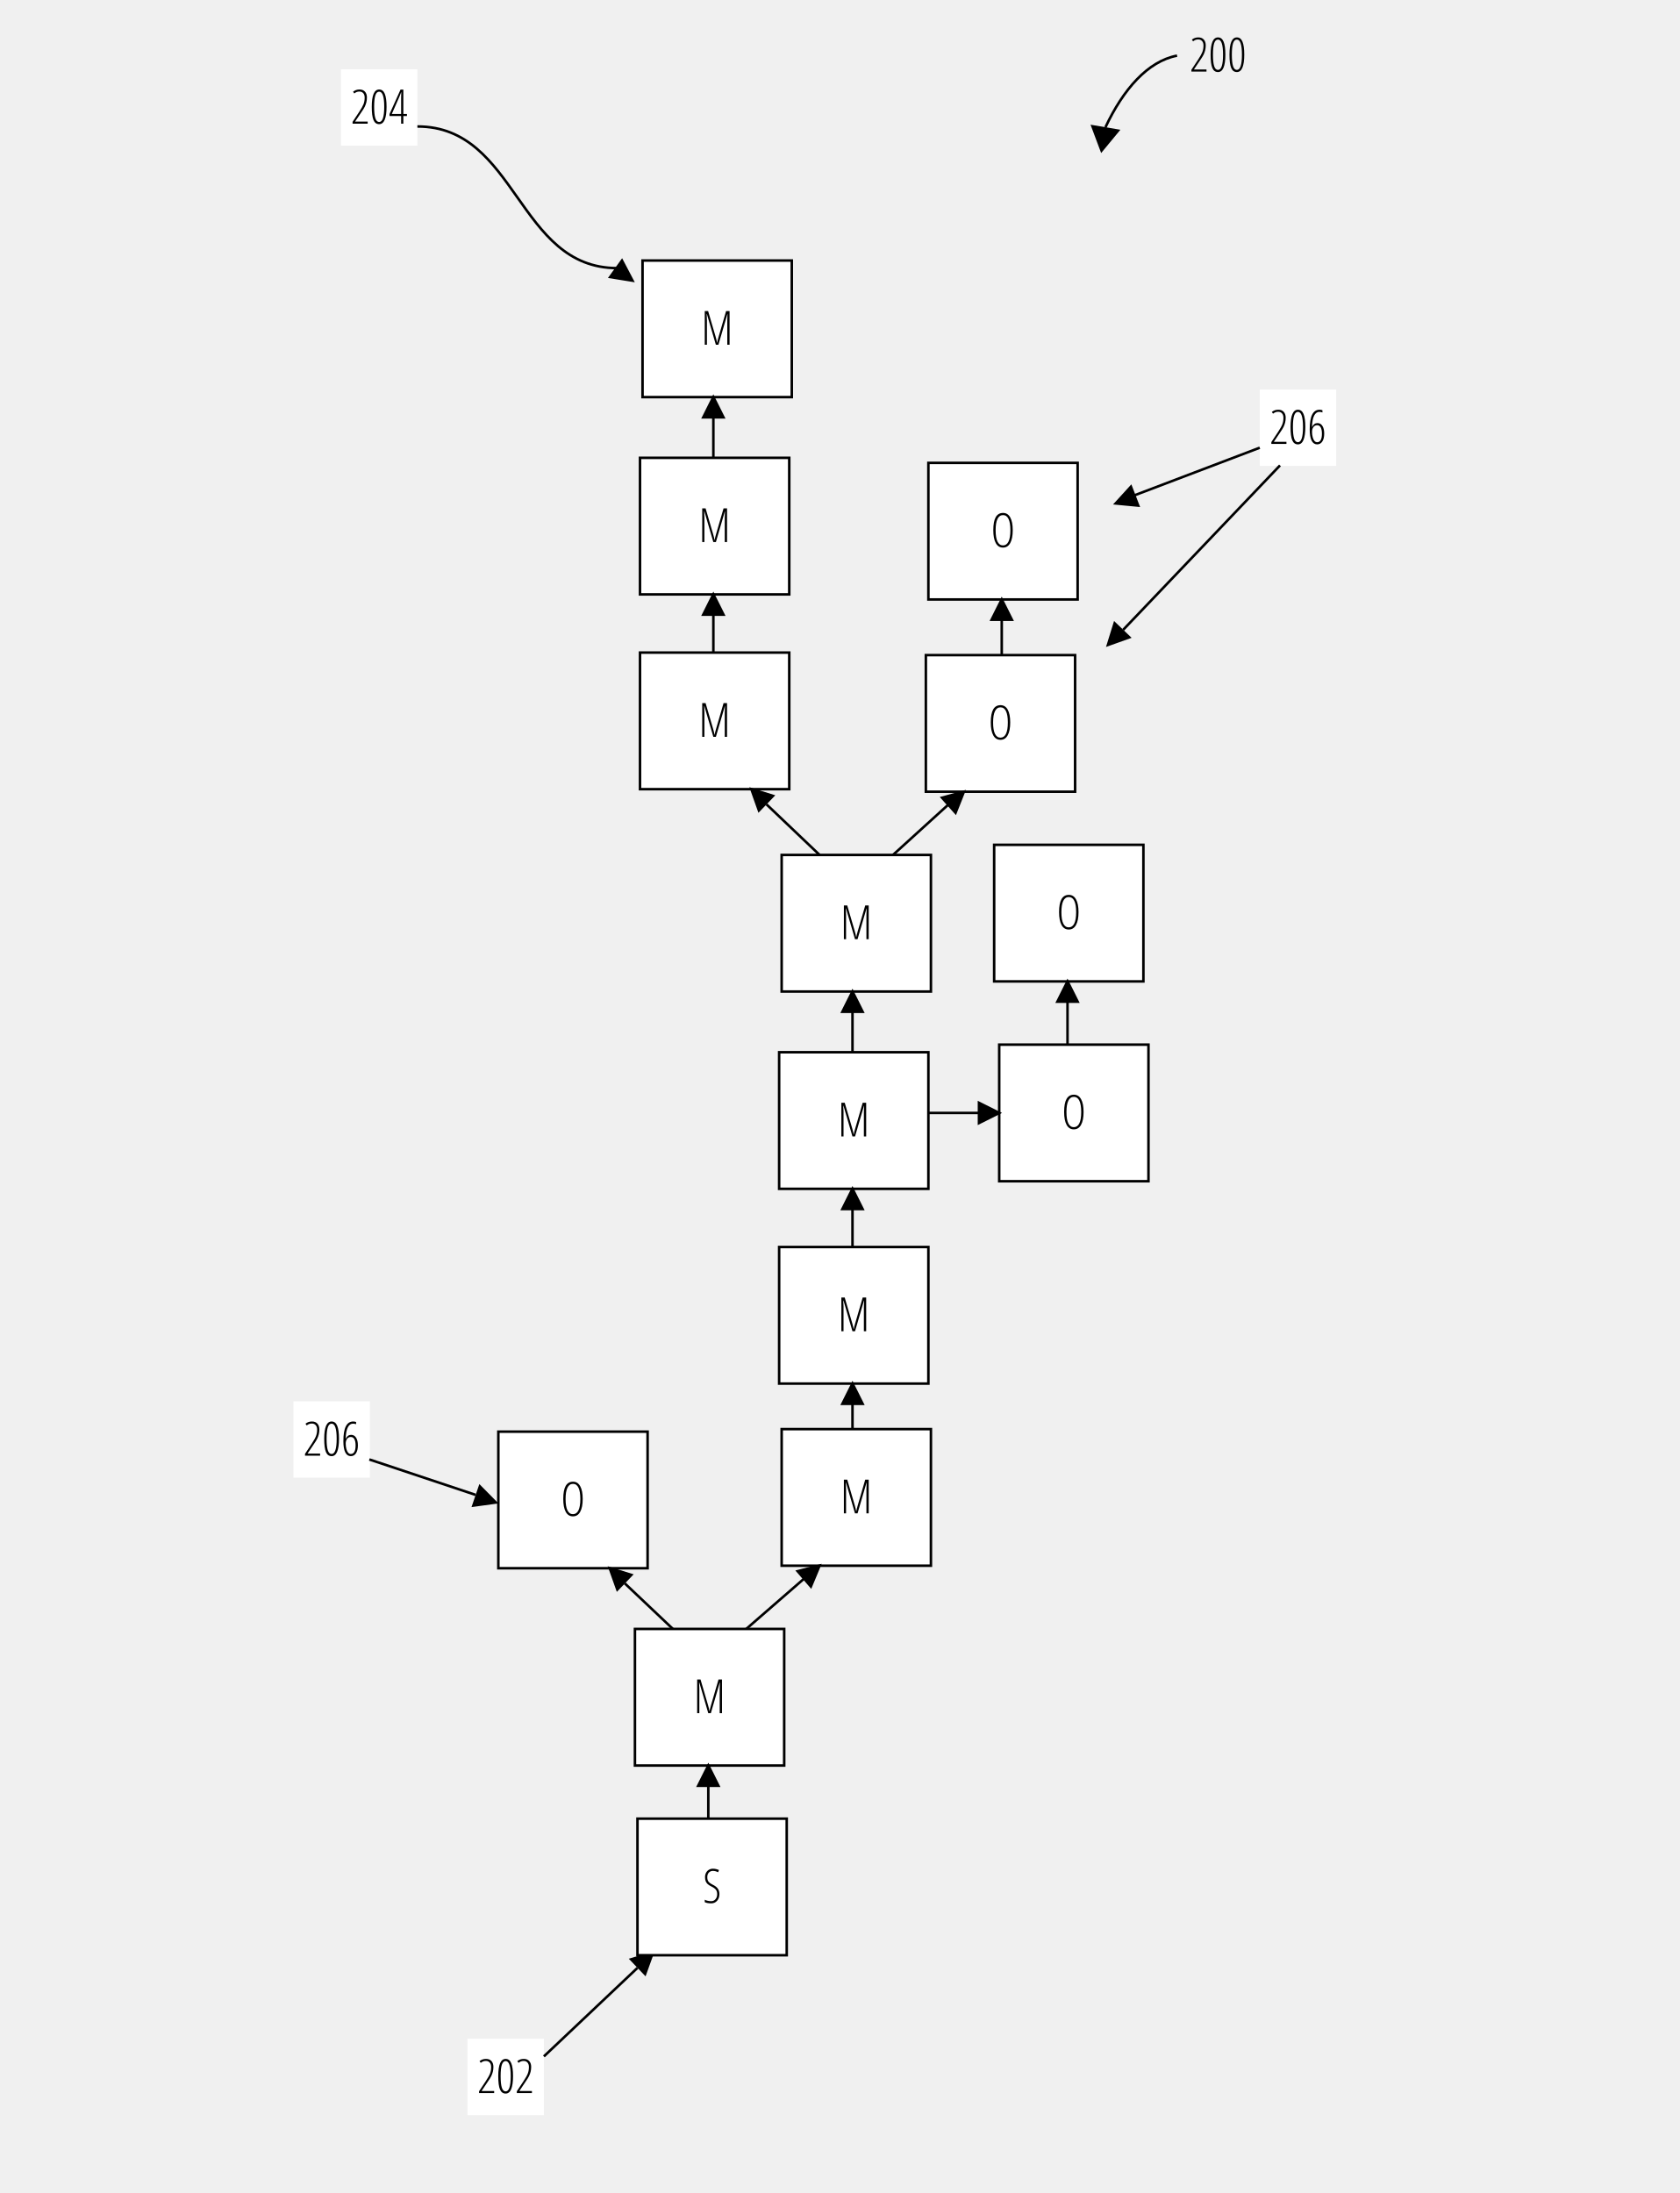
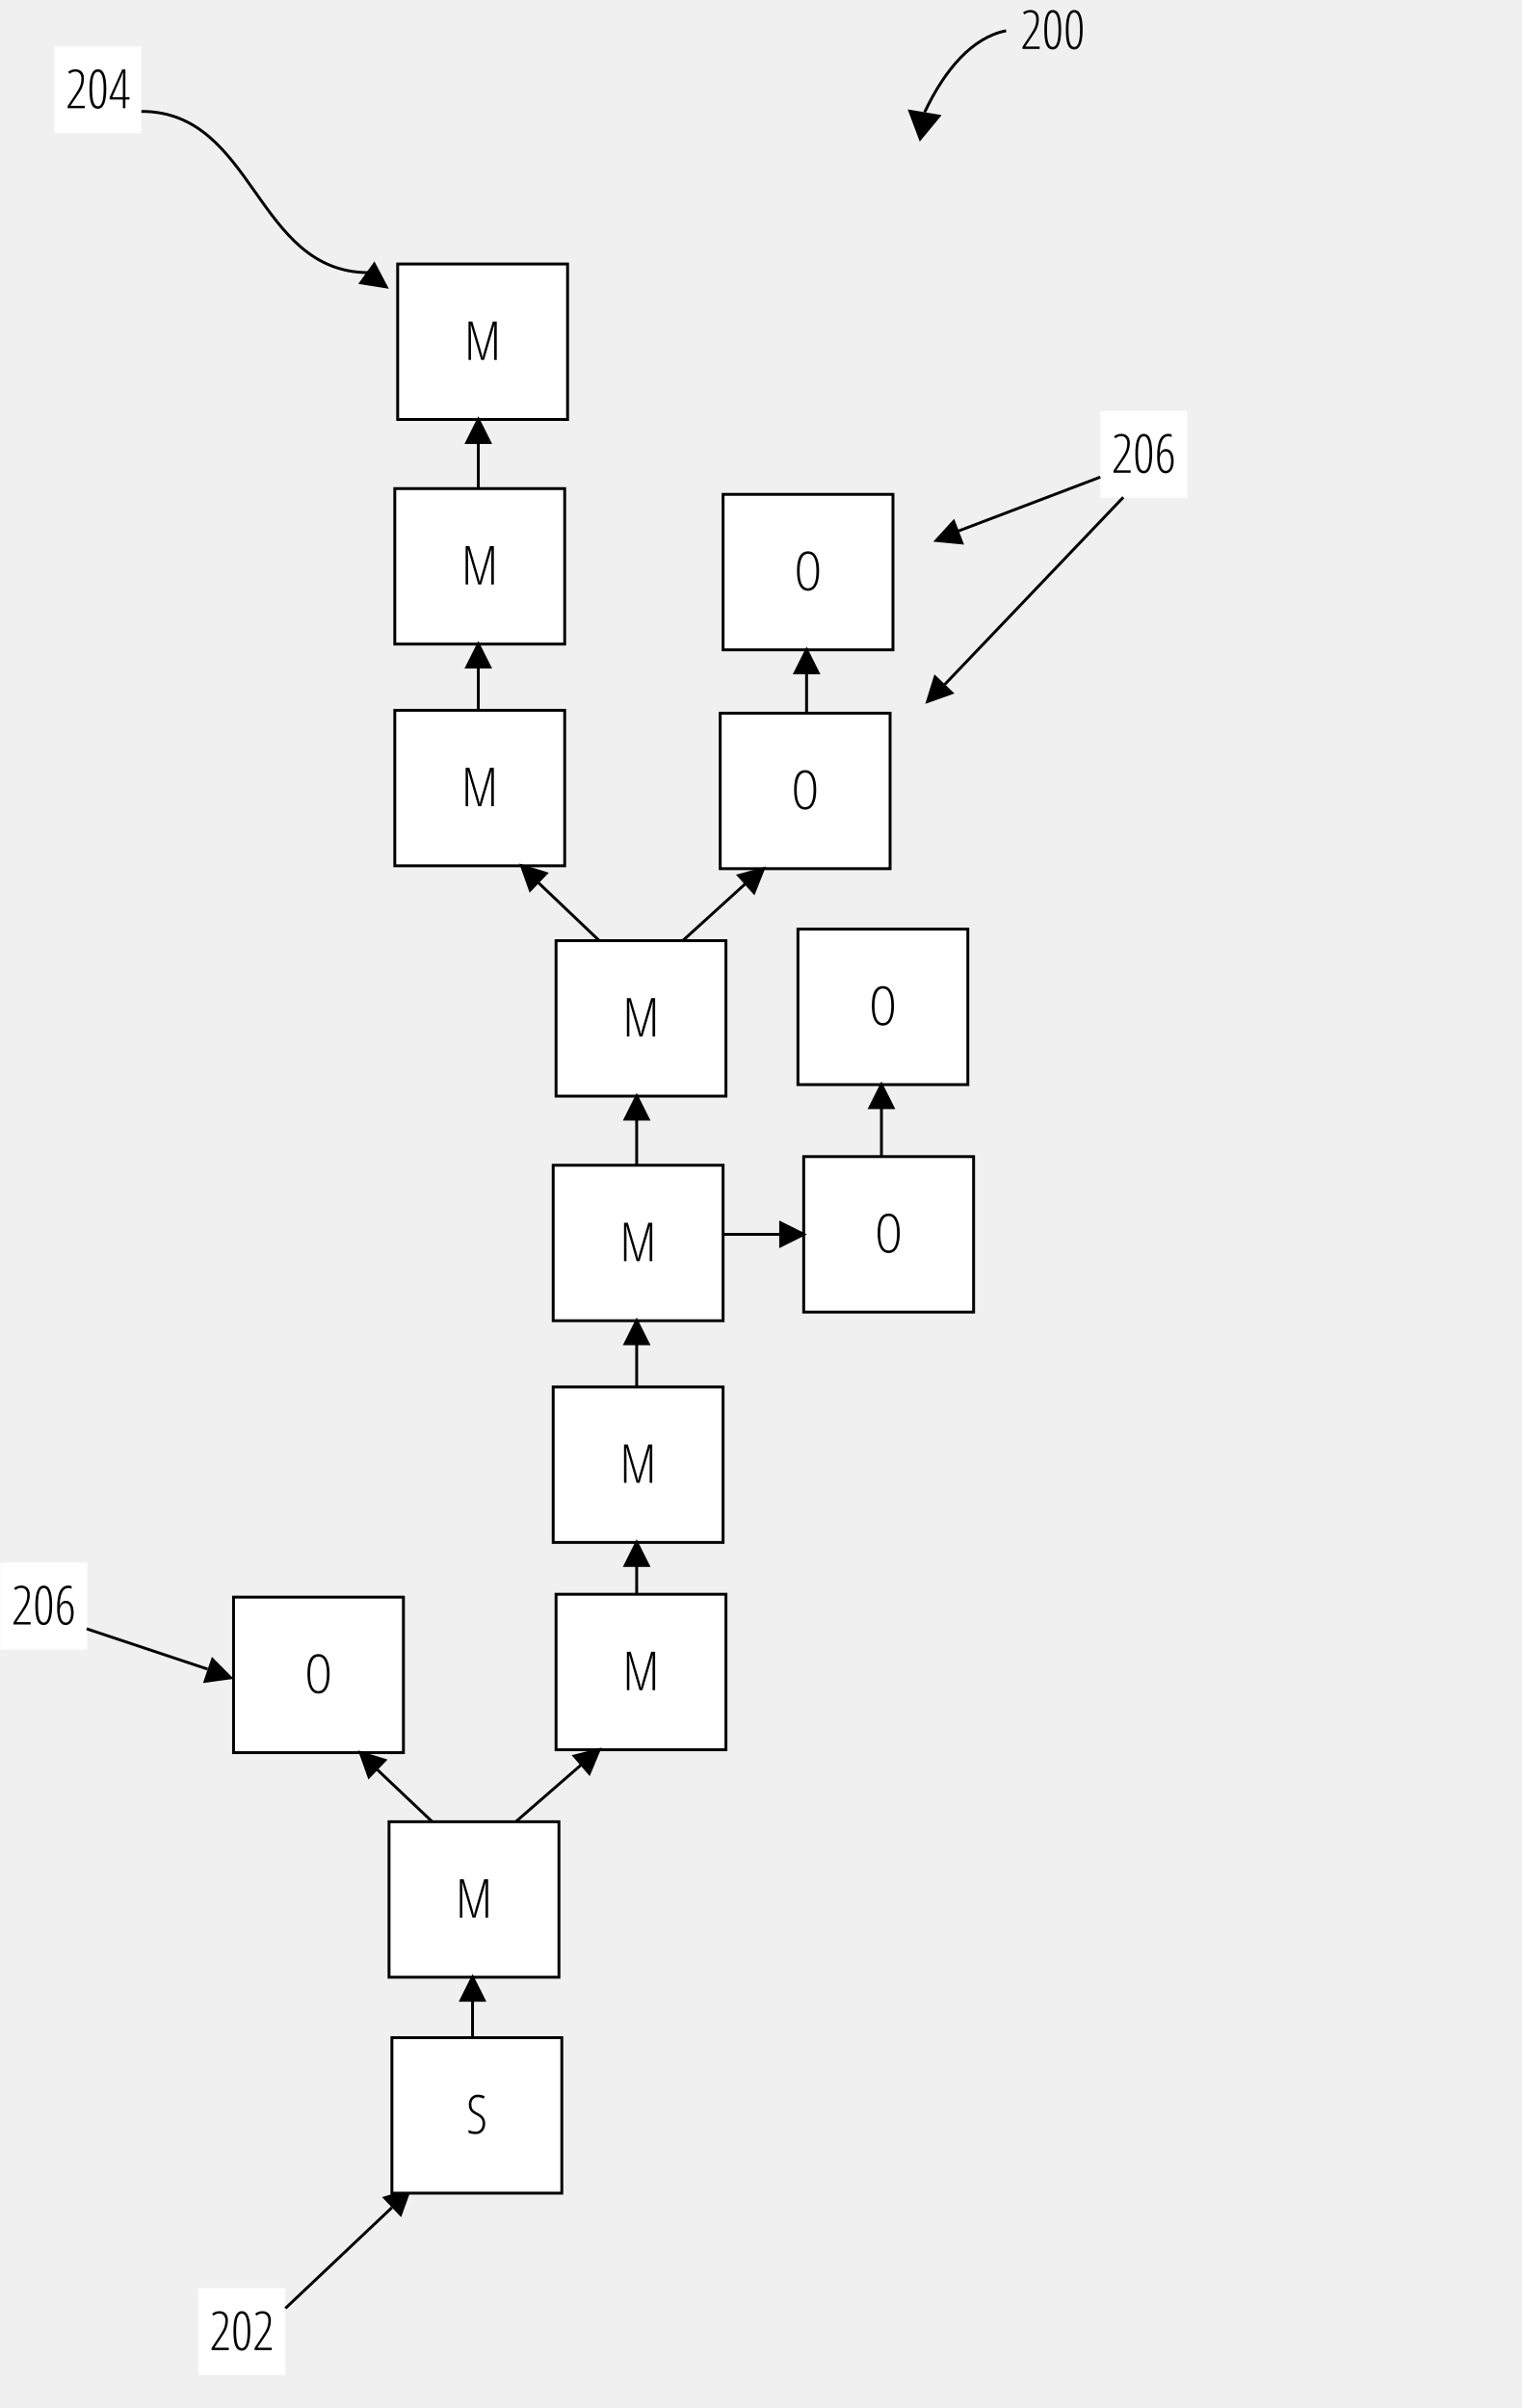
- <svg xmlns="http://www.w3.org/2000/svg" version="1.1" width="664" height="867">
+ <svg xmlns="http://www.w3.org/2000/svg" version="1.1" width="528.3" height="836.3" viewBox="115.9 11.312 528.3 836.3">
  <g>
    <g transform="translate(437,22)">
      <polygon fill="#000000" points="0,0 4.2,11.2 11.8,2" transform="translate(-5.9,27.3)" />
      <rect fill="none" width="1" height="1" transform="translate(33.3,-0.5)" />
      <g>
        <g>
          <rect x="0" y="0" width="28.3" height="28.3" opacity="0" />
          <path fill="none" stroke="#000000" stroke-width="1" d="M28.3,0C16.7,2.2,7,13.4,0,28.3" />
        </g>
      </g>
      <rect stroke="none" stroke-width="0" fill="#FFFFFF" x="0" y="0" width="0" height="0" />
      <path stroke="#000000" fill="none" />
      <text font-family="OpenSansCondensedLight" font-size="14pt" fill="black" transform="translate(0,0)" />
      <rect stroke-width="0" fill="none" width="1" height="1" transform="translate(33.3,-0.5)" />
      <text font-family="OpenSansCondensedLight" font-size="14pt" fill="black" text-decoration="none" transform="translate(33.3,-0.5)">
        <tspan x="0" y="6.8">200</tspan>
      </text>
      <path stroke="#000000" fill="none" transform="translate(33.3,-0.5)" />
    </g>
    <g transform="translate(134.8,27.4)">
      <g>
        <g>
          <rect y="0" fill="#FFFFFF" width="30.2" height="30.2" stroke="none" stroke-dasharray="none" />
          <rect x="2.1" y="2.3" fill="none" width="26" height="25.7" />
          <circle fill="none" cx="15.1" cy="0" r="0.1" />
          <circle fill="none" cx="23.5" cy="0" r="0.1" />
          <circle fill="none" cx="30.2" cy="7.3" r="0.1" />
          <circle fill="none" cx="30.2" cy="14.7" r="0.1" />
          <circle fill="none" cx="30.2" cy="23" r="0.1" />
          <circle fill="none" cx="23.5" cy="30.2" r="0.1" />
          <circle fill="none" cx="15.1" cy="30.2" r="0.1" />
          <circle fill="none" cx="7.6" cy="30.2" r="0.1" />
          <circle fill="none" cx="0" cy="23" r="0.1" />
          <circle fill="none" cx="0" cy="14.7" r="0.1" />
          <circle fill="none" cx="0" cy="7.3" r="0.1" />
          <circle fill="none" cx="7.7" cy="0" r="0.1" />
        </g>
      </g>
      <rect stroke="none" stroke-width="0" fill="#FFFFFF" x="0" y="0" width="0" height="0" transform="translate(30.1,14.6)" />
      <path stroke="#000000" fill="none" d="" />
      <text font-family="OpenSansCondensedLight" font-size="14pt" fill="black" transform="translate(30.1,14.6)" />
      <rect stroke-width="0" fill="none" width="26" height="25.7" transform="translate(2.1,2.3)" />
      <text font-family="OpenSansCondensedLight" font-size="14pt" fill="black" text-decoration="none" transform="translate(2.1,2.3)" text-anchor="middle">
        <tspan x="13" y="19.2">204</tspan>
      </text>
      <path stroke="#000000" fill="none" transform="translate(2.1,2.3)" />
    </g>
    <g>
      <path stroke="black" stroke-dasharray="none" d="M 165 50 C 204.5 50 204.5 106 244 106" fill="none" />
      <path fill="black" stroke="black" d="" transform="translate(165,50) scale(1,1) rotate(35.7)" />
      <path fill="black" stroke="black" d="M 8 0 L 0 4 L 8 8 z" transform="translate(247.7,114.2) scale(1,1) rotate(-144.3)" />
      <g>
        <g label-idx="0" cursor="move" transform="translate(204.5, 78)">
          <rect fill="white" rx="3" ry="3" x="0" y="0" width="0" height="0" />
          <text text-anchor="middle" font-size="14pt" font-family="OpenSansCondensedLight" y="0.8em" display="none" xml:space="preserve" transform="translate(0,0)" />
        </g>
      </g>
    </g>
    <g transform="translate(498,154)">
      <g>
        <g>
          <rect y="0" fill="#FFFFFF" width="30.2" height="30.2" stroke="none" stroke-dasharray="none" />
          <rect x="2.1" y="2.3" fill="none" width="26" height="25.7" />
          <circle fill="none" cx="15.1" cy="0" r="0.1" />
          <circle fill="none" cx="23.5" cy="0" r="0.1" />
          <circle fill="none" cx="30.2" cy="7.3" r="0.1" />
          <circle fill="none" cx="30.2" cy="14.7" r="0.1" />
          <circle fill="none" cx="30.2" cy="23" r="0.1" />
          <circle fill="none" cx="23.5" cy="30.2" r="0.1" />
          <circle fill="none" cx="15.1" cy="30.2" r="0.1" />
          <circle fill="none" cx="7.6" cy="30.2" r="0.1" />
          <circle fill="none" cx="0" cy="23" r="0.1" />
          <circle fill="none" cx="0" cy="14.7" r="0.1" />
          <circle fill="none" cx="0" cy="7.3" r="0.1" />
          <circle fill="none" cx="7.7" cy="0" r="0.1" />
        </g>
      </g>
      <rect stroke="none" stroke-width="0" fill="#FFFFFF" x="0" y="0" width="0" height="0" transform="translate(30.1,14.6)" />
      <path stroke="#000000" fill="none" d="" />
      <text font-family="OpenSansCondensedLight" font-size="14pt" fill="black" transform="translate(30.1,14.6)" />
      <rect stroke-width="0" fill="none" width="26" height="25.7" transform="translate(2.1,2.3)" />
      <text font-family="OpenSansCondensedLight" font-size="14pt" fill="black" text-decoration="none" transform="translate(2.1,2.3)" text-anchor="middle">
        <tspan x="13" y="19.2">206</tspan>
      </text>
      <path stroke="#000000" fill="none" transform="translate(2.1,2.3)" />
    </g>
    <g>
      <path stroke="black" stroke-dasharray="none" d="M 506 184 444 249" fill="none" />
      <path fill="black" stroke="black" d="" transform="translate(506,184) scale(1,1) rotate(-226.2)" />
      <path fill="black" stroke="black" d="M 8 0 L 0 4 L 8 8 z" transform="translate(435.1,252.2) scale(1,1) rotate(-46.2)" />
      <g>
        <g label-idx="0" cursor="move" transform="translate(475, 216.5)">
          <rect fill="white" rx="3" ry="3" x="0" y="0" width="0" height="0" />
          <text text-anchor="middle" font-size="14pt" font-family="OpenSansCondensedLight" y="0.8em" display="none" xml:space="preserve" transform="translate(0,0)" />
        </g>
      </g>
    </g>
    <g transform="translate(116,554)">
      <g>
        <g>
          <rect y="0" fill="#FFFFFF" width="30.2" height="30.2" stroke="none" stroke-dasharray="none" />
          <rect x="2.1" y="2.3" fill="none" width="26" height="25.7" />
          <circle fill="none" cx="15.1" cy="0" r="0.1" />
          <circle fill="none" cx="23.5" cy="0" r="0.1" />
          <circle fill="none" cx="30.2" cy="7.3" r="0.1" />
          <circle fill="none" cx="30.2" cy="14.7" r="0.1" />
          <circle fill="none" cx="30.2" cy="23" r="0.1" />
          <circle fill="none" cx="23.5" cy="30.2" r="0.1" />
          <circle fill="none" cx="15.1" cy="30.2" r="0.1" />
          <circle fill="none" cx="7.6" cy="30.2" r="0.1" />
          <circle fill="none" cx="0" cy="23" r="0.1" />
          <circle fill="none" cx="0" cy="14.7" r="0.1" />
          <circle fill="none" cx="0" cy="7.3" r="0.1" />
          <circle fill="none" cx="7.7" cy="0" r="0.1" />
        </g>
      </g>
      <rect stroke="none" stroke-width="0" fill="#FFFFFF" x="0" y="0" width="0" height="0" transform="translate(30.1,14.6)" />
      <path stroke="#000000" fill="none" d="" />
      <text font-family="OpenSansCondensedLight" font-size="14pt" fill="black" transform="translate(30.1,14.6)" />
      <rect stroke-width="0" fill="none" width="26" height="25.7" transform="translate(2.1,2.3)" />
      <text font-family="OpenSansCondensedLight" font-size="14pt" fill="black" text-decoration="none" transform="translate(2.1,2.3)" text-anchor="middle">
        <tspan x="13" y="19.2">206</tspan>
      </text>
      <path stroke="#000000" fill="none" transform="translate(2.1,2.3)" />
    </g>
    <g>
      <path stroke="black" stroke-dasharray="none" d="M 498 177 448 196" fill="none" />
      <path fill="black" stroke="black" d="" transform="translate(498,177) scale(1,1) rotate(-201.1)" />
      <path fill="black" stroke="black" d="M 8 0 L 0 4 L 8 8 z" transform="translate(439.6,195.3) scale(1,1) rotate(-21.1)" />
      <g>
        <g label-idx="0" cursor="move" transform="translate(473, 186.5)">
          <rect fill="white" rx="3" ry="3" x="0" y="0" width="0" height="0" />
          <text text-anchor="middle" font-size="14pt" font-family="OpenSansCondensedLight" y="0.8em" display="none" xml:space="preserve" transform="translate(0,0)" />
        </g>
      </g>
    </g>
    <g>
      <path stroke="black" stroke-dasharray="none" d="M 146 577 188 591" fill="none" />
      <path fill="black" stroke="black" d="" transform="translate(146,577) scale(1,1) rotate(18.8)" />
      <path fill="black" stroke="black" d="M 8 0 L 0 4 L 8 8 z" transform="translate(194.7,597.8) scale(1,1) rotate(-161.2)" />
      <g>
        <g label-idx="0" cursor="move" transform="translate(167, 584)">
          <rect fill="white" rx="3" ry="3" x="0" y="0" width="0" height="0" />
          <text text-anchor="middle" font-size="14pt" font-family="OpenSansCondensedLight" y="0.8em" display="none" xml:space="preserve" transform="translate(0,0)" />
        </g>
      </g>
    </g>
    <g transform="translate(184.8,806)">
      <g>
        <g>
          <rect y="0" fill="#FFFFFF" width="30.2" height="30.2" stroke="none" stroke-dasharray="none" />
          <rect x="2.1" y="2.3" fill="none" width="26" height="25.7" />
          <circle fill="none" cx="15.1" cy="0" r="0.1" />
          <circle fill="none" cx="23.5" cy="0" r="0.1" />
          <circle fill="none" cx="30.2" cy="7.3" r="0.1" />
          <circle fill="none" cx="30.2" cy="14.7" r="0.1" />
          <circle fill="none" cx="30.2" cy="23" r="0.1" />
          <circle fill="none" cx="23.5" cy="30.2" r="0.1" />
          <circle fill="none" cx="15.1" cy="30.2" r="0.1" />
          <circle fill="none" cx="7.6" cy="30.2" r="0.1" />
          <circle fill="none" cx="0" cy="23" r="0.1" />
          <circle fill="none" cx="0" cy="14.7" r="0.1" />
          <circle fill="none" cx="0" cy="7.3" r="0.1" />
          <circle fill="none" cx="7.7" cy="0" r="0.1" />
        </g>
      </g>
      <rect stroke="none" stroke-width="0" fill="#FFFFFF" x="0" y="0" width="0" height="0" transform="translate(30.1,14.6)" />
      <path stroke="#000000" fill="none" d="" />
      <text font-family="OpenSansCondensedLight" font-size="14pt" fill="black" transform="translate(30.1,14.6)" />
      <rect stroke-width="0" fill="none" width="26" height="25.7" transform="translate(2.1,2.3)" />
      <text font-family="OpenSansCondensedLight" font-size="14pt" fill="black" text-decoration="none" transform="translate(2.1,2.3)" text-anchor="middle">
        <tspan x="13" y="19.2">202</tspan>
      </text>
      <path stroke="#000000" fill="none" transform="translate(2.1,2.3)" />
    </g>
    <g>
      <path stroke="black" stroke-dasharray="none" d="M 215 813 252 778" fill="none" />
      <path fill="black" stroke="black" d="" transform="translate(215,813) scale(1,1) rotate(-43.6)" />
      <path fill="black" stroke="black" d="M 8 0 L 0 4 L 8 8 z" transform="translate(260.8,774.9) scale(1,1) rotate(-223.6)" />
      <g>
        <g label-idx="0" cursor="move" transform="translate(233.5, 795.5)">
          <rect fill="white" rx="3" ry="3" x="0" y="0" width="0" height="0" />
          <text text-anchor="middle" font-size="14pt" font-family="OpenSansCondensedLight" y="0.8em" display="none" xml:space="preserve" transform="translate(0,0)" />
        </g>
      </g>
    </g>
    <g transform="translate(254,103)">
      <g>
        <g>
          <path d="M59,0H0v54h59V0L59,0z" stroke="#000000" stroke-dasharray="none" fill="#FFFFFF" />
          <rect x="2.6" y="2.5" width="53.8" height="49.1" fill="none" />
          <circle fill="none" cx="29.5" cy="0" r="0.1" />
          <circle fill="none" cx="44.1" cy="0" r="0.1" />
          <circle fill="none" cx="59" cy="13.6" r="0.1" />
          <circle fill="none" cx="59" cy="27" r="0.1" />
          <circle fill="none" cx="59" cy="40.4" r="0.1" />
          <circle fill="none" cx="44.1" cy="54" r="0.1" />
          <circle fill="none" cx="29.5" cy="54" r="0.1" />
          <circle fill="none" cx="14.9" cy="54" r="0.1" />
          <circle fill="none" cx="0" cy="40.4" r="0.1" />
          <circle fill="none" cx="0" cy="27" r="0.1" />
          <circle fill="none" cx="0" cy="13.6" r="0.1" />
          <circle fill="none" cx="14.9" cy="0" r="0.1" />
        </g>
      </g>
      <rect stroke="none" stroke-width="0" fill="#FFFFFF" x="0" y="0" width="0" height="0" transform="translate(58.9,26.9)" />
      <path stroke="#000000" fill="none" d="" />
      <text font-family="OpenSansCondensedLight" font-size="14pt" fill="black" transform="translate(58.9,26.9)" />
      <rect stroke-width="0" fill="none" width="53.8" height="49.1" transform="translate(2.6,2.5)" />
      <text font-family="OpenSansCondensedLight" font-size="14pt" fill="black" transform="translate(2.6,2.5)" text-anchor="middle">
        <tspan x="26.9" y="30.8">M</tspan>
      </text>
      <path stroke="#000000" fill="none" transform="translate(2.6,2.5)" d="M 0 0" />
    </g>
    <g transform="translate(253,181)">
      <g>
        <g>
          <path d="M59,0H0v54h59V0L59,0z" stroke="#000000" stroke-dasharray="none" fill="#FFFFFF" />
          <rect x="2.6" y="2.5" width="53.8" height="49.1" fill="none" />
          <circle fill="none" cx="29.5" cy="0" r="0.1" />
          <circle fill="none" cx="44.1" cy="0" r="0.1" />
          <circle fill="none" cx="59" cy="13.6" r="0.1" />
          <circle fill="none" cx="59" cy="27" r="0.1" />
          <circle fill="none" cx="59" cy="40.4" r="0.1" />
          <circle fill="none" cx="44.1" cy="54" r="0.1" />
          <circle fill="none" cx="29.5" cy="54" r="0.1" />
          <circle fill="none" cx="14.9" cy="54" r="0.1" />
          <circle fill="none" cx="0" cy="40.4" r="0.1" />
          <circle fill="none" cx="0" cy="27" r="0.1" />
          <circle fill="none" cx="0" cy="13.6" r="0.1" />
          <circle fill="none" cx="14.9" cy="0" r="0.1" />
        </g>
      </g>
      <rect stroke="none" stroke-width="0" fill="#FFFFFF" x="0" y="0" width="0" height="0" transform="translate(58.9,26.9)" />
      <path stroke="#000000" fill="none" d="" />
      <text font-family="OpenSansCondensedLight" font-size="14pt" fill="black" transform="translate(58.9,26.9)" />
      <rect stroke-width="0" fill="none" width="53.8" height="49.1" transform="translate(2.6,2.5)" />
      <text font-family="OpenSansCondensedLight" font-size="14pt" fill="black" transform="translate(2.6,2.5)" text-anchor="middle">
        <tspan x="26.9" y="30.8">M</tspan>
      </text>
      <path stroke="#000000" fill="none" transform="translate(2.6,2.5)" d="M 0 0" />
    </g>
    <g transform="translate(309,338)">
      <g>
        <g>
          <path d="M59,0H0v54h59V0L59,0z" stroke="#000000" stroke-dasharray="none" fill="#FFFFFF" />
          <rect x="2.6" y="2.5" width="53.8" height="49.1" fill="none" />
          <circle fill="none" cx="29.5" cy="0" r="0.1" />
          <circle fill="none" cx="44.1" cy="0" r="0.1" />
          <circle fill="none" cx="59" cy="13.6" r="0.1" />
          <circle fill="none" cx="59" cy="27" r="0.1" />
          <circle fill="none" cx="59" cy="40.4" r="0.1" />
          <circle fill="none" cx="44.1" cy="54" r="0.1" />
          <circle fill="none" cx="29.5" cy="54" r="0.1" />
          <circle fill="none" cx="14.9" cy="54" r="0.1" />
          <circle fill="none" cx="0" cy="40.4" r="0.1" />
          <circle fill="none" cx="0" cy="27" r="0.1" />
          <circle fill="none" cx="0" cy="13.6" r="0.1" />
          <circle fill="none" cx="14.9" cy="0" r="0.1" />
        </g>
      </g>
      <rect stroke="none" stroke-width="0" fill="#FFFFFF" x="0" y="0" width="0" height="0" transform="translate(58.9,26.9)" />
      <path stroke="#000000" fill="none" d="" />
      <text font-family="OpenSansCondensedLight" font-size="14pt" fill="black" transform="translate(58.9,26.9)" />
      <rect stroke-width="0" fill="none" width="53.8" height="49.1" transform="translate(2.6,2.5)" />
      <text font-family="OpenSansCondensedLight" font-size="14pt" fill="black" transform="translate(2.6,2.5)" text-anchor="middle">
        <tspan x="26.9" y="30.8">M</tspan>
      </text>
      <path stroke="#000000" fill="none" transform="translate(2.6,2.5)" d="M 0 0" />
    </g>
    <g transform="translate(253,258)">
      <g>
        <g>
          <path d="M59,0H0v54h59V0L59,0z" stroke="#000000" stroke-dasharray="none" fill="#FFFFFF" />
          <rect x="2.6" y="2.5" width="53.8" height="49.1" fill="none" />
          <circle fill="none" cx="29.5" cy="0" r="0.1" />
          <circle fill="none" cx="44.1" cy="0" r="0.1" />
          <circle fill="none" cx="59" cy="13.6" r="0.1" />
          <circle fill="none" cx="59" cy="27" r="0.1" />
          <circle fill="none" cx="59" cy="40.4" r="0.1" />
          <circle fill="none" cx="44.1" cy="54" r="0.1" />
          <circle fill="none" cx="29.5" cy="54" r="0.1" />
          <circle fill="none" cx="14.9" cy="54" r="0.1" />
          <circle fill="none" cx="0" cy="40.4" r="0.1" />
          <circle fill="none" cx="0" cy="27" r="0.1" />
          <circle fill="none" cx="0" cy="13.6" r="0.1" />
          <circle fill="none" cx="14.9" cy="0" r="0.1" />
        </g>
      </g>
      <rect stroke="none" stroke-width="0" fill="#FFFFFF" x="0" y="0" width="0" height="0" transform="translate(58.9,26.9)" />
      <path stroke="#000000" fill="none" d="" />
      <text font-family="OpenSansCondensedLight" font-size="14pt" fill="black" transform="translate(58.9,26.9)" />
      <rect stroke-width="0" fill="none" width="53.8" height="49.1" transform="translate(2.6,2.5)" />
      <text font-family="OpenSansCondensedLight" font-size="14pt" fill="black" transform="translate(2.6,2.5)" text-anchor="middle">
        <tspan x="26.9" y="30.8">M</tspan>
      </text>
      <path stroke="#000000" fill="none" transform="translate(2.6,2.5)" d="M 0 0" />
    </g>
    <g transform="translate(308,416)">
      <g>
        <g>
          <path d="M59,0H0v54h59V0L59,0z" stroke="#000000" stroke-dasharray="none" fill="#FFFFFF" />
          <rect x="2.6" y="2.5" width="53.8" height="49.1" fill="none" />
          <circle fill="none" cx="29.5" cy="0" r="0.1" />
          <circle fill="none" cx="44.1" cy="0" r="0.1" />
          <circle fill="none" cx="59" cy="13.6" r="0.1" />
          <circle fill="none" cx="59" cy="27" r="0.1" />
          <circle fill="none" cx="59" cy="40.4" r="0.1" />
          <circle fill="none" cx="44.1" cy="54" r="0.1" />
          <circle fill="none" cx="29.5" cy="54" r="0.1" />
          <circle fill="none" cx="14.9" cy="54" r="0.1" />
          <circle fill="none" cx="0" cy="40.4" r="0.1" />
          <circle fill="none" cx="0" cy="27" r="0.1" />
          <circle fill="none" cx="0" cy="13.6" r="0.1" />
          <circle fill="none" cx="14.9" cy="0" r="0.1" />
        </g>
      </g>
      <rect stroke="none" stroke-width="0" fill="#FFFFFF" x="0" y="0" width="0" height="0" transform="translate(58.9,26.9)" />
      <path stroke="#000000" fill="none" d="" />
      <text font-family="OpenSansCondensedLight" font-size="14pt" fill="black" transform="translate(58.9,26.9)" />
      <rect stroke-width="0" fill="none" width="53.8" height="49.1" transform="translate(2.6,2.5)" />
      <text font-family="OpenSansCondensedLight" font-size="14pt" fill="black" transform="translate(2.6,2.5)" text-anchor="middle">
        <tspan x="26.9" y="30.8">M</tspan>
      </text>
      <path stroke="#000000" fill="none" transform="translate(2.6,2.5)" d="M 0 0" />
    </g>
    <g>
      <path stroke="black" stroke-dasharray="none" d="M 282 165 282 181" fill="none" />
      <path fill="black" stroke="black" d="M 8 0 L 0 4 L 8 8 z" transform="translate(286,157) scale(1,1) rotate(-270)" />
      <path fill="black" stroke="black" d="" transform="translate(282,181) scale(1,1) rotate(-90)" />
      <g>
        <g label-idx="0" cursor="move" transform="translate(282, 173)">
          <rect fill="white" rx="3" ry="3" x="0" y="0" width="0" height="0" />
          <text text-anchor="middle" font-size="14pt" font-family="OpenSansCondensedLight" y="0.8em" display="none" xml:space="preserve" transform="translate(0,0)" />
        </g>
      </g>
    </g>
    <g transform="translate(308,493)">
      <g>
        <g>
          <path d="M59,0H0v54h59V0L59,0z" stroke="#000000" stroke-dasharray="none" fill="#FFFFFF" />
          <rect x="2.6" y="2.5" width="53.8" height="49.1" fill="none" />
          <circle fill="none" cx="29.5" cy="0" r="0.1" />
          <circle fill="none" cx="44.1" cy="0" r="0.1" />
          <circle fill="none" cx="59" cy="13.6" r="0.1" />
          <circle fill="none" cx="59" cy="27" r="0.1" />
          <circle fill="none" cx="59" cy="40.4" r="0.1" />
          <circle fill="none" cx="44.1" cy="54" r="0.1" />
          <circle fill="none" cx="29.5" cy="54" r="0.1" />
          <circle fill="none" cx="14.9" cy="54" r="0.1" />
          <circle fill="none" cx="0" cy="40.4" r="0.1" />
          <circle fill="none" cx="0" cy="27" r="0.1" />
          <circle fill="none" cx="0" cy="13.6" r="0.1" />
          <circle fill="none" cx="14.9" cy="0" r="0.1" />
        </g>
      </g>
      <rect stroke="none" stroke-width="0" fill="#FFFFFF" x="0" y="0" width="0" height="0" transform="translate(58.9,26.9)" />
      <path stroke="#000000" fill="none" d="" />
      <text font-family="OpenSansCondensedLight" font-size="14pt" fill="black" transform="translate(58.9,26.9)" />
      <rect stroke-width="0" fill="none" width="53.8" height="49.1" transform="translate(2.6,2.5)" />
      <text font-family="OpenSansCondensedLight" font-size="14pt" fill="black" transform="translate(2.6,2.5)" text-anchor="middle">
        <tspan x="26.9" y="30.8">M</tspan>
      </text>
      <path stroke="#000000" fill="none" transform="translate(2.6,2.5)" d="M 0 0" />
    </g>
    <g>
      <path stroke="black" stroke-dasharray="none" d="M 337 400 337 416" fill="none" />
      <path fill="black" stroke="black" d="M 8 0 L 0 4 L 8 8 z" transform="translate(341,392) scale(1,1) rotate(-270)" />
      <path fill="black" stroke="black" d="" transform="translate(337,416) scale(1,1) rotate(-90)" />
      <g>
        <g label-idx="0" cursor="move" transform="translate(337, 408)">
          <rect fill="white" rx="3" ry="3" x="0" y="0" width="0" height="0" />
          <text text-anchor="middle" font-size="14pt" font-family="OpenSansCondensedLight" y="0.8em" display="none" xml:space="preserve" transform="translate(0,0)" />
        </g>
      </g>
    </g>
    <g>
      <path stroke="black" stroke-dasharray="none" d="M 282 258 282 243" fill="none" />
      <path fill="black" stroke="black" d="" transform="translate(282,258) scale(1,1) rotate(-90)" />
      <path fill="black" stroke="black" d="M 8 0 L 0 4 L 8 8 z" transform="translate(286,235) scale(1,1) rotate(-270)" />
      <g>
        <g label-idx="0" cursor="move" transform="translate(282, 250.5)">
          <rect fill="white" rx="3" ry="3" x="0" y="0" width="0" height="0" />
          <text text-anchor="middle" font-size="14pt" font-family="OpenSansCondensedLight" y="0.8em" display="none" xml:space="preserve" transform="translate(0,0)" />
        </g>
      </g>
    </g>
    <g transform="translate(309,565)">
      <g>
        <g>
          <path d="M59,0H0v54h59V0L59,0z" stroke="#000000" stroke-dasharray="none" fill="#FFFFFF" />
          <rect x="2.6" y="2.5" width="53.8" height="49.1" fill="none" />
          <circle fill="none" cx="29.5" cy="0" r="0.1" />
          <circle fill="none" cx="44.1" cy="0" r="0.1" />
          <circle fill="none" cx="59" cy="13.6" r="0.1" />
          <circle fill="none" cx="59" cy="27" r="0.1" />
          <circle fill="none" cx="59" cy="40.4" r="0.1" />
          <circle fill="none" cx="44.1" cy="54" r="0.1" />
          <circle fill="none" cx="29.5" cy="54" r="0.1" />
          <circle fill="none" cx="14.9" cy="54" r="0.1" />
          <circle fill="none" cx="0" cy="40.4" r="0.1" />
          <circle fill="none" cx="0" cy="27" r="0.1" />
          <circle fill="none" cx="0" cy="13.6" r="0.1" />
          <circle fill="none" cx="14.9" cy="0" r="0.1" />
        </g>
      </g>
      <rect stroke="none" stroke-width="0" fill="#FFFFFF" x="0" y="0" width="0" height="0" transform="translate(58.9,26.9)" />
      <path stroke="#000000" fill="none" d="" />
      <text font-family="OpenSansCondensedLight" font-size="14pt" fill="black" transform="translate(58.9,26.9)" />
      <rect stroke-width="0" fill="none" width="53.8" height="49.1" transform="translate(2.6,2.5)" />
      <text font-family="OpenSansCondensedLight" font-size="14pt" fill="black" transform="translate(2.6,2.5)" text-anchor="middle">
        <tspan x="26.9" y="30.8">M</tspan>
      </text>
      <path stroke="#000000" fill="none" transform="translate(2.6,2.5)" d="M 0 0" />
    </g>
    <g transform="translate(251,644)">
      <g>
        <g>
          <path d="M59,0H0v54h59V0L59,0z" stroke="#000000" stroke-dasharray="none" fill="#FFFFFF" />
          <rect x="2.6" y="2.5" width="53.8" height="49.1" fill="none" />
          <circle fill="none" cx="29.5" cy="0" r="0.1" />
          <circle fill="none" cx="44.1" cy="0" r="0.1" />
          <circle fill="none" cx="59" cy="13.6" r="0.1" />
          <circle fill="none" cx="59" cy="27" r="0.1" />
          <circle fill="none" cx="59" cy="40.4" r="0.1" />
          <circle fill="none" cx="44.1" cy="54" r="0.1" />
          <circle fill="none" cx="29.5" cy="54" r="0.1" />
          <circle fill="none" cx="14.9" cy="54" r="0.1" />
          <circle fill="none" cx="0" cy="40.4" r="0.1" />
          <circle fill="none" cx="0" cy="27" r="0.1" />
          <circle fill="none" cx="0" cy="13.6" r="0.1" />
          <circle fill="none" cx="14.9" cy="0" r="0.1" />
        </g>
      </g>
      <rect stroke="none" stroke-width="0" fill="#FFFFFF" x="0" y="0" width="0" height="0" transform="translate(58.9,26.9)" />
      <path stroke="#000000" fill="none" d="" />
      <text font-family="OpenSansCondensedLight" font-size="14pt" fill="black" transform="translate(58.9,26.9)" />
      <rect stroke-width="0" fill="none" width="53.8" height="49.1" transform="translate(2.6,2.5)" />
      <text font-family="OpenSansCondensedLight" font-size="14pt" fill="black" transform="translate(2.6,2.5)" text-anchor="middle">
        <tspan x="26.9" y="30.8">M</tspan>
      </text>
      <path stroke="#000000" fill="none" transform="translate(2.6,2.5)" d="M 0 0" />
    </g>
    <g transform="translate(252,719)">
      <g>
        <g>
          <path d="M59,0H0v54h59V0L59,0z" stroke="#000000" stroke-dasharray="none" fill="#FFFFFF" />
          <rect x="2.6" y="2.5" width="53.8" height="49.1" fill="none" />
          <circle fill="none" cx="29.5" cy="0" r="0.1" />
          <circle fill="none" cx="44.1" cy="0" r="0.1" />
          <circle fill="none" cx="59" cy="13.6" r="0.1" />
          <circle fill="none" cx="59" cy="27" r="0.1" />
          <circle fill="none" cx="59" cy="40.4" r="0.1" />
          <circle fill="none" cx="44.1" cy="54" r="0.1" />
          <circle fill="none" cx="29.5" cy="54" r="0.1" />
          <circle fill="none" cx="14.9" cy="54" r="0.1" />
          <circle fill="none" cx="0" cy="40.4" r="0.1" />
          <circle fill="none" cx="0" cy="27" r="0.1" />
          <circle fill="none" cx="0" cy="13.6" r="0.1" />
          <circle fill="none" cx="14.9" cy="0" r="0.1" />
        </g>
      </g>
      <rect stroke="none" stroke-width="0" fill="#FFFFFF" x="0" y="0" width="0" height="0" transform="translate(58.9,26.9)" />
      <path stroke="#000000" fill="none" d="" />
      <text font-family="OpenSansCondensedLight" font-size="14pt" fill="black" transform="translate(58.9,26.9)" />
      <rect stroke-width="0" fill="none" width="53.8" height="49.1" transform="translate(2.6,2.5)" />
      <text font-family="OpenSansCondensedLight" font-size="14pt" fill="black" transform="translate(2.6,2.5)" text-anchor="middle">
        <tspan x="26.9" y="30.8">S</tspan>
      </text>
      <path stroke="#000000" fill="none" transform="translate(2.6,2.5)" d="M 0 0" />
    </g>
    <g transform="translate(197,566)">
      <g>
        <g>
          <path d="M59,0H0v54h59V0L59,0z" stroke="#000000" stroke-dasharray="none" fill="#FFFFFF" />
          <rect x="2.6" y="2.5" width="53.8" height="49.1" fill="none" />
          <circle fill="none" cx="29.5" cy="0" r="0.1" />
          <circle fill="none" cx="44.1" cy="0" r="0.1" />
          <circle fill="none" cx="59" cy="13.6" r="0.1" />
          <circle fill="none" cx="59" cy="27" r="0.1" />
          <circle fill="none" cx="59" cy="40.4" r="0.1" />
          <circle fill="none" cx="44.1" cy="54" r="0.1" />
          <circle fill="none" cx="29.5" cy="54" r="0.1" />
          <circle fill="none" cx="14.9" cy="54" r="0.1" />
          <circle fill="none" cx="0" cy="40.4" r="0.1" />
          <circle fill="none" cx="0" cy="27" r="0.1" />
          <circle fill="none" cx="0" cy="13.6" r="0.1" />
          <circle fill="none" cx="14.9" cy="0" r="0.1" />
        </g>
      </g>
      <rect stroke="none" stroke-width="0" fill="#FFFFFF" x="0" y="0" width="0" height="0" transform="translate(58.9,26.9)" />
      <path stroke="#000000" fill="none" d="" />
      <text font-family="OpenSansCondensedLight" font-size="14pt" fill="black" transform="translate(58.9,26.9)" />
      <rect stroke-width="0" fill="none" width="53.8" height="49.1" transform="translate(2.6,2.5)" />
      <text font-family="OpenSansCondensedLight" font-size="14pt" fill="black" transform="translate(2.6,2.5)" text-anchor="middle">
        <tspan x="26.9" y="30.8">O</tspan>
      </text>
      <path stroke="#000000" fill="none" transform="translate(2.6,2.5)" d="M 0 0" />
    </g>
    <g>
      <path stroke="black" stroke-dasharray="none" d="M 337 493 337 478" fill="none" />
      <path fill="black" stroke="black" d="" transform="translate(337,493) scale(1,1) rotate(-90)" />
      <path fill="black" stroke="black" d="M 8 0 L 0 4 L 8 8 z" transform="translate(341,470) scale(1,1) rotate(-270)" />
      <g>
        <g label-idx="0" cursor="move" transform="translate(337, 485.5)">
          <rect fill="white" rx="3" ry="3" x="0" y="0" width="0" height="0" />
          <text text-anchor="middle" font-size="14pt" font-family="OpenSansCondensedLight" y="0.8em" display="none" xml:space="preserve" transform="translate(0,0)" />
        </g>
      </g>
    </g>
    <g transform="translate(395,413)">
      <g>
        <g>
          <path d="M59,0H0v54h59V0L59,0z" stroke="#000000" stroke-dasharray="none" fill="#FFFFFF" />
          <rect x="2.6" y="2.5" width="53.8" height="49.1" fill="none" />
          <circle fill="none" cx="29.5" cy="0" r="0.1" />
          <circle fill="none" cx="44.1" cy="0" r="0.1" />
          <circle fill="none" cx="59" cy="13.6" r="0.1" />
          <circle fill="none" cx="59" cy="27" r="0.1" />
          <circle fill="none" cx="59" cy="40.4" r="0.1" />
          <circle fill="none" cx="44.1" cy="54" r="0.1" />
          <circle fill="none" cx="29.5" cy="54" r="0.1" />
          <circle fill="none" cx="14.9" cy="54" r="0.1" />
          <circle fill="none" cx="0" cy="40.4" r="0.1" />
          <circle fill="none" cx="0" cy="27" r="0.1" />
          <circle fill="none" cx="0" cy="13.6" r="0.1" />
          <circle fill="none" cx="14.9" cy="0" r="0.1" />
        </g>
      </g>
      <rect stroke="none" stroke-width="0" fill="#FFFFFF" x="0" y="0" width="0" height="0" transform="translate(58.9,26.9)" />
      <path stroke="#000000" fill="none" d="" />
      <text font-family="OpenSansCondensedLight" font-size="14pt" fill="black" transform="translate(58.9,26.9)" />
      <rect stroke-width="0" fill="none" width="53.8" height="49.1" transform="translate(2.6,2.5)" />
      <text font-family="OpenSansCondensedLight" font-size="14pt" fill="black" transform="translate(2.6,2.5)" text-anchor="middle">
        <tspan x="26.9" y="30.8">O</tspan>
      </text>
      <path stroke="#000000" fill="none" transform="translate(2.6,2.5)" d="M 0 0" />
    </g>
    <g>
      <path stroke="black" stroke-dasharray="none" d="M 324 338 303 318" fill="none" />
      <path fill="black" stroke="black" d="" transform="translate(324,338) scale(1,1) rotate(-136.1)" />
      <path fill="black" stroke="black" d="M 8 0 L 0 4 L 8 8 z" transform="translate(299.8,309.1) scale(1,1) rotate(43.9)" />
      <g>
        <g label-idx="0" cursor="move" transform="translate(313.5, 328)">
          <rect fill="white" rx="3" ry="3" x="0" y="0" width="0" height="0" />
          <text text-anchor="middle" font-size="14pt" font-family="OpenSansCondensedLight" y="0.8em" display="none" xml:space="preserve" transform="translate(0,0)" />
        </g>
      </g>
    </g>
    <g transform="translate(393,334)">
      <g>
        <g>
          <path d="M59,0H0v54h59V0L59,0z" stroke="#000000" stroke-dasharray="none" fill="#FFFFFF" />
          <rect x="2.6" y="2.5" width="53.8" height="49.1" fill="none" />
          <circle fill="none" cx="29.5" cy="0" r="0.1" />
          <circle fill="none" cx="44.1" cy="0" r="0.1" />
          <circle fill="none" cx="59" cy="13.6" r="0.1" />
          <circle fill="none" cx="59" cy="27" r="0.1" />
          <circle fill="none" cx="59" cy="40.4" r="0.1" />
          <circle fill="none" cx="44.1" cy="54" r="0.1" />
          <circle fill="none" cx="29.5" cy="54" r="0.1" />
          <circle fill="none" cx="14.9" cy="54" r="0.1" />
          <circle fill="none" cx="0" cy="40.4" r="0.1" />
          <circle fill="none" cx="0" cy="27" r="0.1" />
          <circle fill="none" cx="0" cy="13.6" r="0.1" />
          <circle fill="none" cx="14.9" cy="0" r="0.1" />
        </g>
      </g>
      <rect stroke="none" stroke-width="0" fill="#FFFFFF" x="0" y="0" width="0" height="0" transform="translate(58.9,26.9)" />
      <path stroke="#000000" fill="none" d="" />
      <text font-family="OpenSansCondensedLight" font-size="14pt" fill="black" transform="translate(58.9,26.9)" />
      <rect stroke-width="0" fill="none" width="53.8" height="49.1" transform="translate(2.6,2.5)" />
      <text font-family="OpenSansCondensedLight" font-size="14pt" fill="black" transform="translate(2.6,2.5)" text-anchor="middle">
        <tspan x="26.9" y="30.8">O</tspan>
      </text>
      <path stroke="#000000" fill="none" transform="translate(2.6,2.5)" d="M 0 0" />
    </g>
    <g transform="translate(366,259)">
      <g>
        <g>
          <path d="M59,0H0v54h59V0L59,0z" stroke="#000000" stroke-dasharray="none" fill="#FFFFFF" />
          <rect x="2.6" y="2.5" width="53.8" height="49.1" fill="none" />
          <circle fill="none" cx="29.5" cy="0" r="0.1" />
          <circle fill="none" cx="44.1" cy="0" r="0.1" />
          <circle fill="none" cx="59" cy="13.6" r="0.1" />
          <circle fill="none" cx="59" cy="27" r="0.1" />
          <circle fill="none" cx="59" cy="40.4" r="0.1" />
          <circle fill="none" cx="44.1" cy="54" r="0.1" />
          <circle fill="none" cx="29.5" cy="54" r="0.1" />
          <circle fill="none" cx="14.9" cy="54" r="0.1" />
          <circle fill="none" cx="0" cy="40.4" r="0.1" />
          <circle fill="none" cx="0" cy="27" r="0.1" />
          <circle fill="none" cx="0" cy="13.6" r="0.1" />
          <circle fill="none" cx="14.9" cy="0" r="0.1" />
        </g>
      </g>
      <rect stroke="none" stroke-width="0" fill="#FFFFFF" x="0" y="0" width="0" height="0" transform="translate(58.9,26.9)" />
      <path stroke="#000000" fill="none" d="" />
      <text font-family="OpenSansCondensedLight" font-size="14pt" fill="black" transform="translate(58.9,26.9)" />
      <rect stroke-width="0" fill="none" width="53.8" height="49.1" transform="translate(2.6,2.5)" />
      <text font-family="OpenSansCondensedLight" font-size="14pt" fill="black" transform="translate(2.6,2.5)" text-anchor="middle">
        <tspan x="26.9" y="30.8">O</tspan>
      </text>
      <path stroke="#000000" fill="none" transform="translate(2.6,2.5)" d="M 0 0" />
    </g>
    <g>
      <path stroke="black" stroke-dasharray="none" d="M 337 565 337 555" fill="none" />
      <path fill="black" stroke="black" d="" transform="translate(337,565) scale(1,1) rotate(-90)" />
      <path fill="black" stroke="black" d="M 8 0 L 0 4 L 8 8 z" transform="translate(341,547) scale(1,1) rotate(-270)" />
      <g>
        <g label-idx="0" cursor="move" transform="translate(337, 560)">
          <rect fill="white" rx="3" ry="3" x="0" y="0" width="0" height="0" />
          <text text-anchor="middle" font-size="14pt" font-family="OpenSansCondensedLight" y="0.8em" display="none" xml:space="preserve" transform="translate(0,0)" />
        </g>
      </g>
    </g>
    <g transform="translate(367,183)">
      <g>
        <g>
          <path d="M59,0H0v54h59V0L59,0z" stroke="#000000" stroke-dasharray="none" fill="#FFFFFF" />
          <rect x="2.6" y="2.5" width="53.8" height="49.1" fill="none" />
          <circle fill="none" cx="29.5" cy="0" r="0.1" />
          <circle fill="none" cx="44.1" cy="0" r="0.1" />
          <circle fill="none" cx="59" cy="13.6" r="0.1" />
          <circle fill="none" cx="59" cy="27" r="0.1" />
          <circle fill="none" cx="59" cy="40.4" r="0.1" />
          <circle fill="none" cx="44.1" cy="54" r="0.1" />
          <circle fill="none" cx="29.5" cy="54" r="0.1" />
          <circle fill="none" cx="14.9" cy="54" r="0.1" />
          <circle fill="none" cx="0" cy="40.4" r="0.1" />
          <circle fill="none" cx="0" cy="27" r="0.1" />
          <circle fill="none" cx="0" cy="13.6" r="0.1" />
          <circle fill="none" cx="14.9" cy="0" r="0.1" />
        </g>
      </g>
      <rect stroke="none" stroke-width="0" fill="#FFFFFF" x="0" y="0" width="0" height="0" transform="translate(58.9,26.9)" />
      <path stroke="#000000" fill="none" d="" />
      <text font-family="OpenSansCondensedLight" font-size="14pt" fill="black" transform="translate(58.9,26.9)" />
      <rect stroke-width="0" fill="none" width="53.8" height="49.1" transform="translate(2.6,2.5)" />
      <text font-family="OpenSansCondensedLight" font-size="14pt" fill="black" transform="translate(2.6,2.5)" text-anchor="middle">
        <tspan x="26.9" y="30.8">O</tspan>
      </text>
      <path stroke="#000000" fill="none" transform="translate(2.6,2.5)" d="M 0 0" />
    </g>
    <g>
      <path stroke="black" stroke-dasharray="none" d="M 295 644 318 624" fill="none" />
      <path fill="black" stroke="black" d="" transform="translate(295,644) scale(1,1) rotate(-40.8)" />
      <path fill="black" stroke="black" d="M 8 0 L 0 4 L 8 8 z" transform="translate(326.6,622) scale(1,1) rotate(-220.8)" />
      <g>
        <g label-idx="0" cursor="move" transform="translate(306.5, 634)">
          <rect fill="white" rx="3" ry="3" x="0" y="0" width="0" height="0" />
          <text text-anchor="middle" font-size="14pt" font-family="OpenSansCondensedLight" y="0.8em" display="none" xml:space="preserve" transform="translate(0,0)" />
        </g>
      </g>
    </g>
    <g>
      <path stroke="black" stroke-dasharray="none" d="M 280 719 280 706" fill="none" />
      <path fill="black" stroke="black" d="" transform="translate(280,719) scale(1,1) rotate(-90)" />
      <path fill="black" stroke="black" d="M 8 0 L 0 4 L 8 8 z" transform="translate(284,698) scale(1,1) rotate(-270)" />
      <g>
        <g label-idx="0" cursor="move" transform="translate(280, 712.5)">
          <rect fill="white" rx="3" ry="3" x="0" y="0" width="0" height="0" />
          <text text-anchor="middle" font-size="14pt" font-family="OpenSansCondensedLight" y="0.8em" display="none" xml:space="preserve" transform="translate(0,0)" />
        </g>
      </g>
    </g>
    <g>
      <path stroke="black" stroke-dasharray="none" d="M 367 440 387 440" fill="none" />
      <path fill="black" stroke="black" d="" transform="translate(367,440) scale(1,1) rotate(0)" />
      <path fill="black" stroke="black" d="M 8 0 L 0 4 L 8 8 z" transform="translate(395,444) scale(1,1) rotate(-180)" />
      <g>
        <g label-idx="0" cursor="move" transform="translate(377, 440)">
          <rect fill="white" rx="3" ry="3" x="0" y="0" width="0" height="0" />
          <text text-anchor="middle" font-size="14pt" font-family="OpenSansCondensedLight" y="0.8em" display="none" xml:space="preserve" transform="translate(0,0)" />
        </g>
      </g>
    </g>
    <g>
      <path stroke="black" stroke-dasharray="none" d="M 266 644 247 626" fill="none" />
      <path fill="black" stroke="black" d="" transform="translate(266,644) scale(1,1) rotate(-136.2)" />
      <path fill="black" stroke="black" d="M 8 0 L 0 4 L 8 8 z" transform="translate(243.8,617.1) scale(1,1) rotate(43.8)" />
      <g>
        <g label-idx="0" cursor="move" transform="translate(256.5, 635)">
          <rect fill="white" rx="3" ry="3" x="0" y="0" width="0" height="0" />
          <text text-anchor="middle" font-size="14pt" font-family="OpenSansCondensedLight" y="0.8em" display="none" xml:space="preserve" transform="translate(0,0)" />
        </g>
      </g>
    </g>
    <g>
      <path stroke="black" stroke-dasharray="none" d="M 422 413 422 396" fill="none" />
      <path fill="black" stroke="black" d="" transform="translate(422,413) scale(1,1) rotate(-90)" />
      <path fill="black" stroke="black" d="M 8 0 L 0 4 L 8 8 z" transform="translate(426,388) scale(1,1) rotate(-270)" />
      <g>
        <g label-idx="0" cursor="move" transform="translate(422, 404.5)">
          <rect fill="white" rx="3" ry="3" x="0" y="0" width="0" height="0" />
          <text text-anchor="middle" font-size="14pt" font-family="OpenSansCondensedLight" y="0.8em" display="none" xml:space="preserve" transform="translate(0,0)" />
        </g>
      </g>
    </g>
    <g>
      <path stroke="black" stroke-dasharray="none" d="M 353 338 375 318" fill="none" />
      <path fill="black" stroke="black" d="" transform="translate(353,338) scale(1,1) rotate(-41.8)" />
      <path fill="black" stroke="black" d="M 8 0 L 0 4 L 8 8 z" transform="translate(383.7,316) scale(1,1) rotate(-221.8)" />
      <g>
        <g label-idx="0" cursor="move" transform="translate(364, 328)">
          <rect fill="white" rx="3" ry="3" x="0" y="0" width="0" height="0" />
          <text text-anchor="middle" font-size="14pt" font-family="OpenSansCondensedLight" y="0.8em" display="none" xml:space="preserve" transform="translate(0,0)" />
        </g>
      </g>
    </g>
    <g>
      <path stroke="black" stroke-dasharray="none" d="M 396 259 396 245" fill="none" />
      <path fill="black" stroke="black" d="" transform="translate(396,259) scale(1,1) rotate(-90)" />
      <path fill="black" stroke="black" d="M 8 0 L 0 4 L 8 8 z" transform="translate(400,237) scale(1,1) rotate(-270)" />
      <g>
        <g label-idx="0" cursor="move" transform="translate(396, 252)">
          <rect fill="white" rx="3" ry="3" x="0" y="0" width="0" height="0" />
          <text text-anchor="middle" font-size="14pt" font-family="OpenSansCondensedLight" y="0.8em" display="none" xml:space="preserve" transform="translate(0,0)" />
        </g>
      </g>
    </g>
  </g>
  <defs />
</svg>
